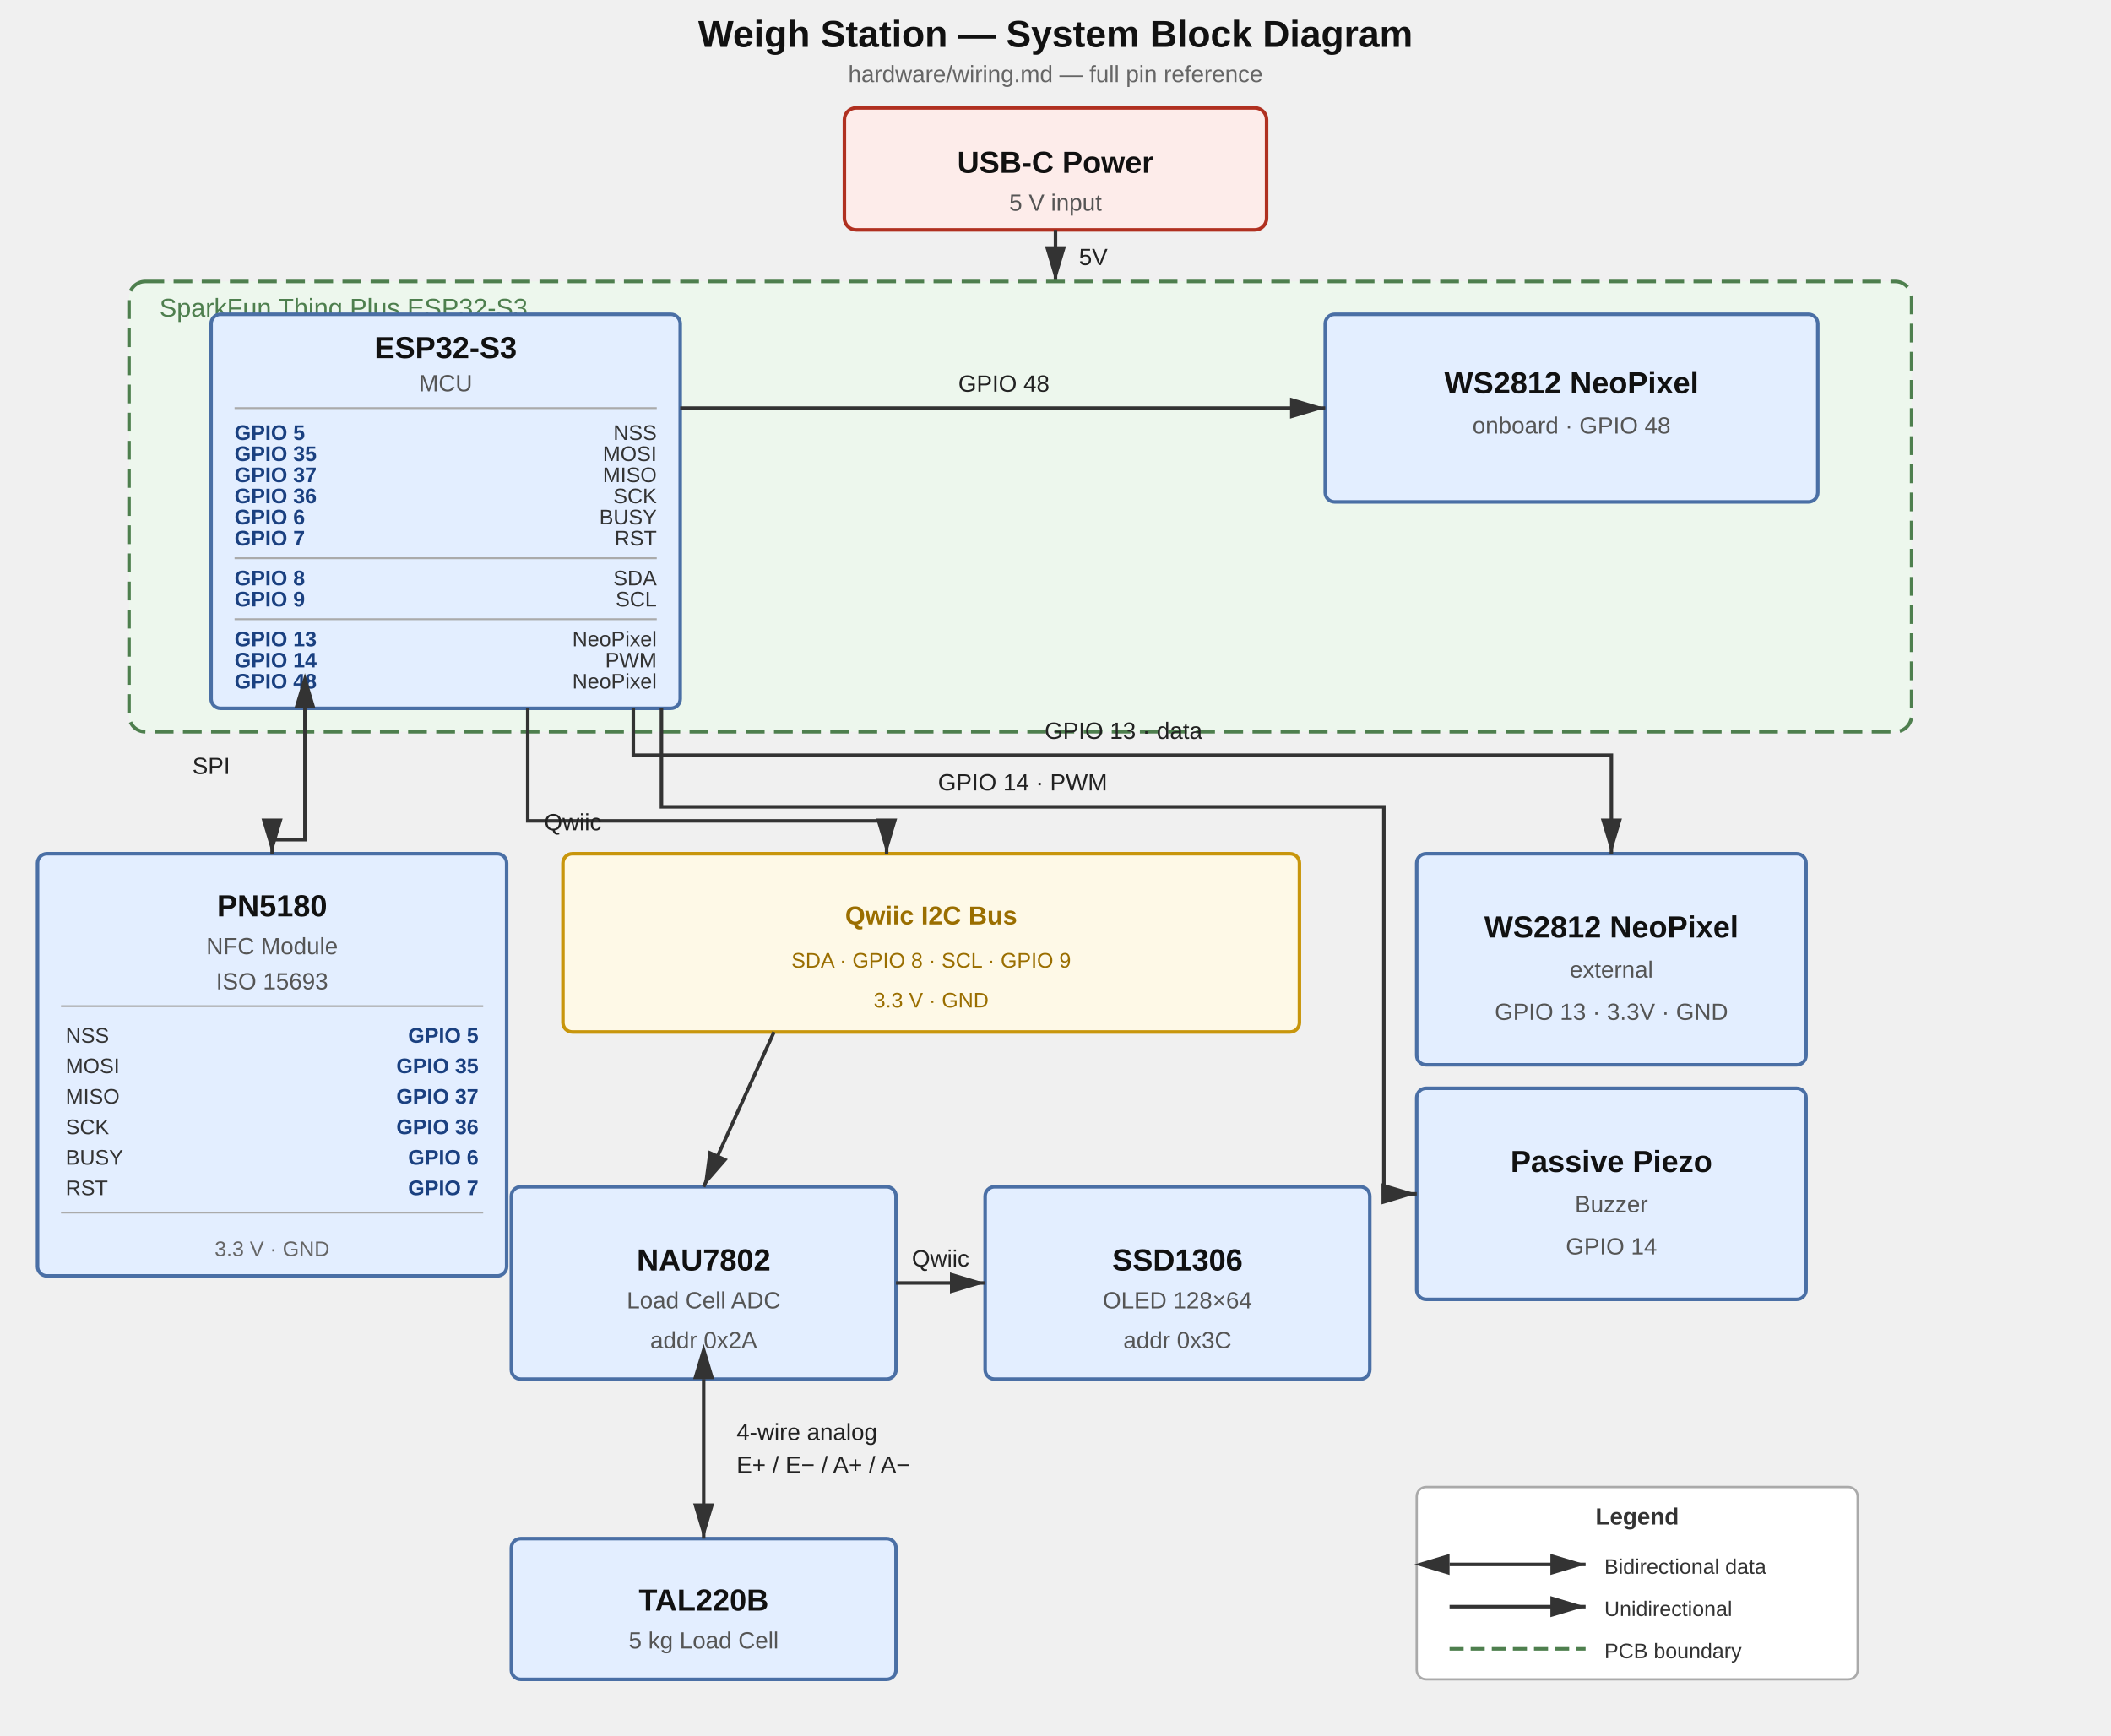
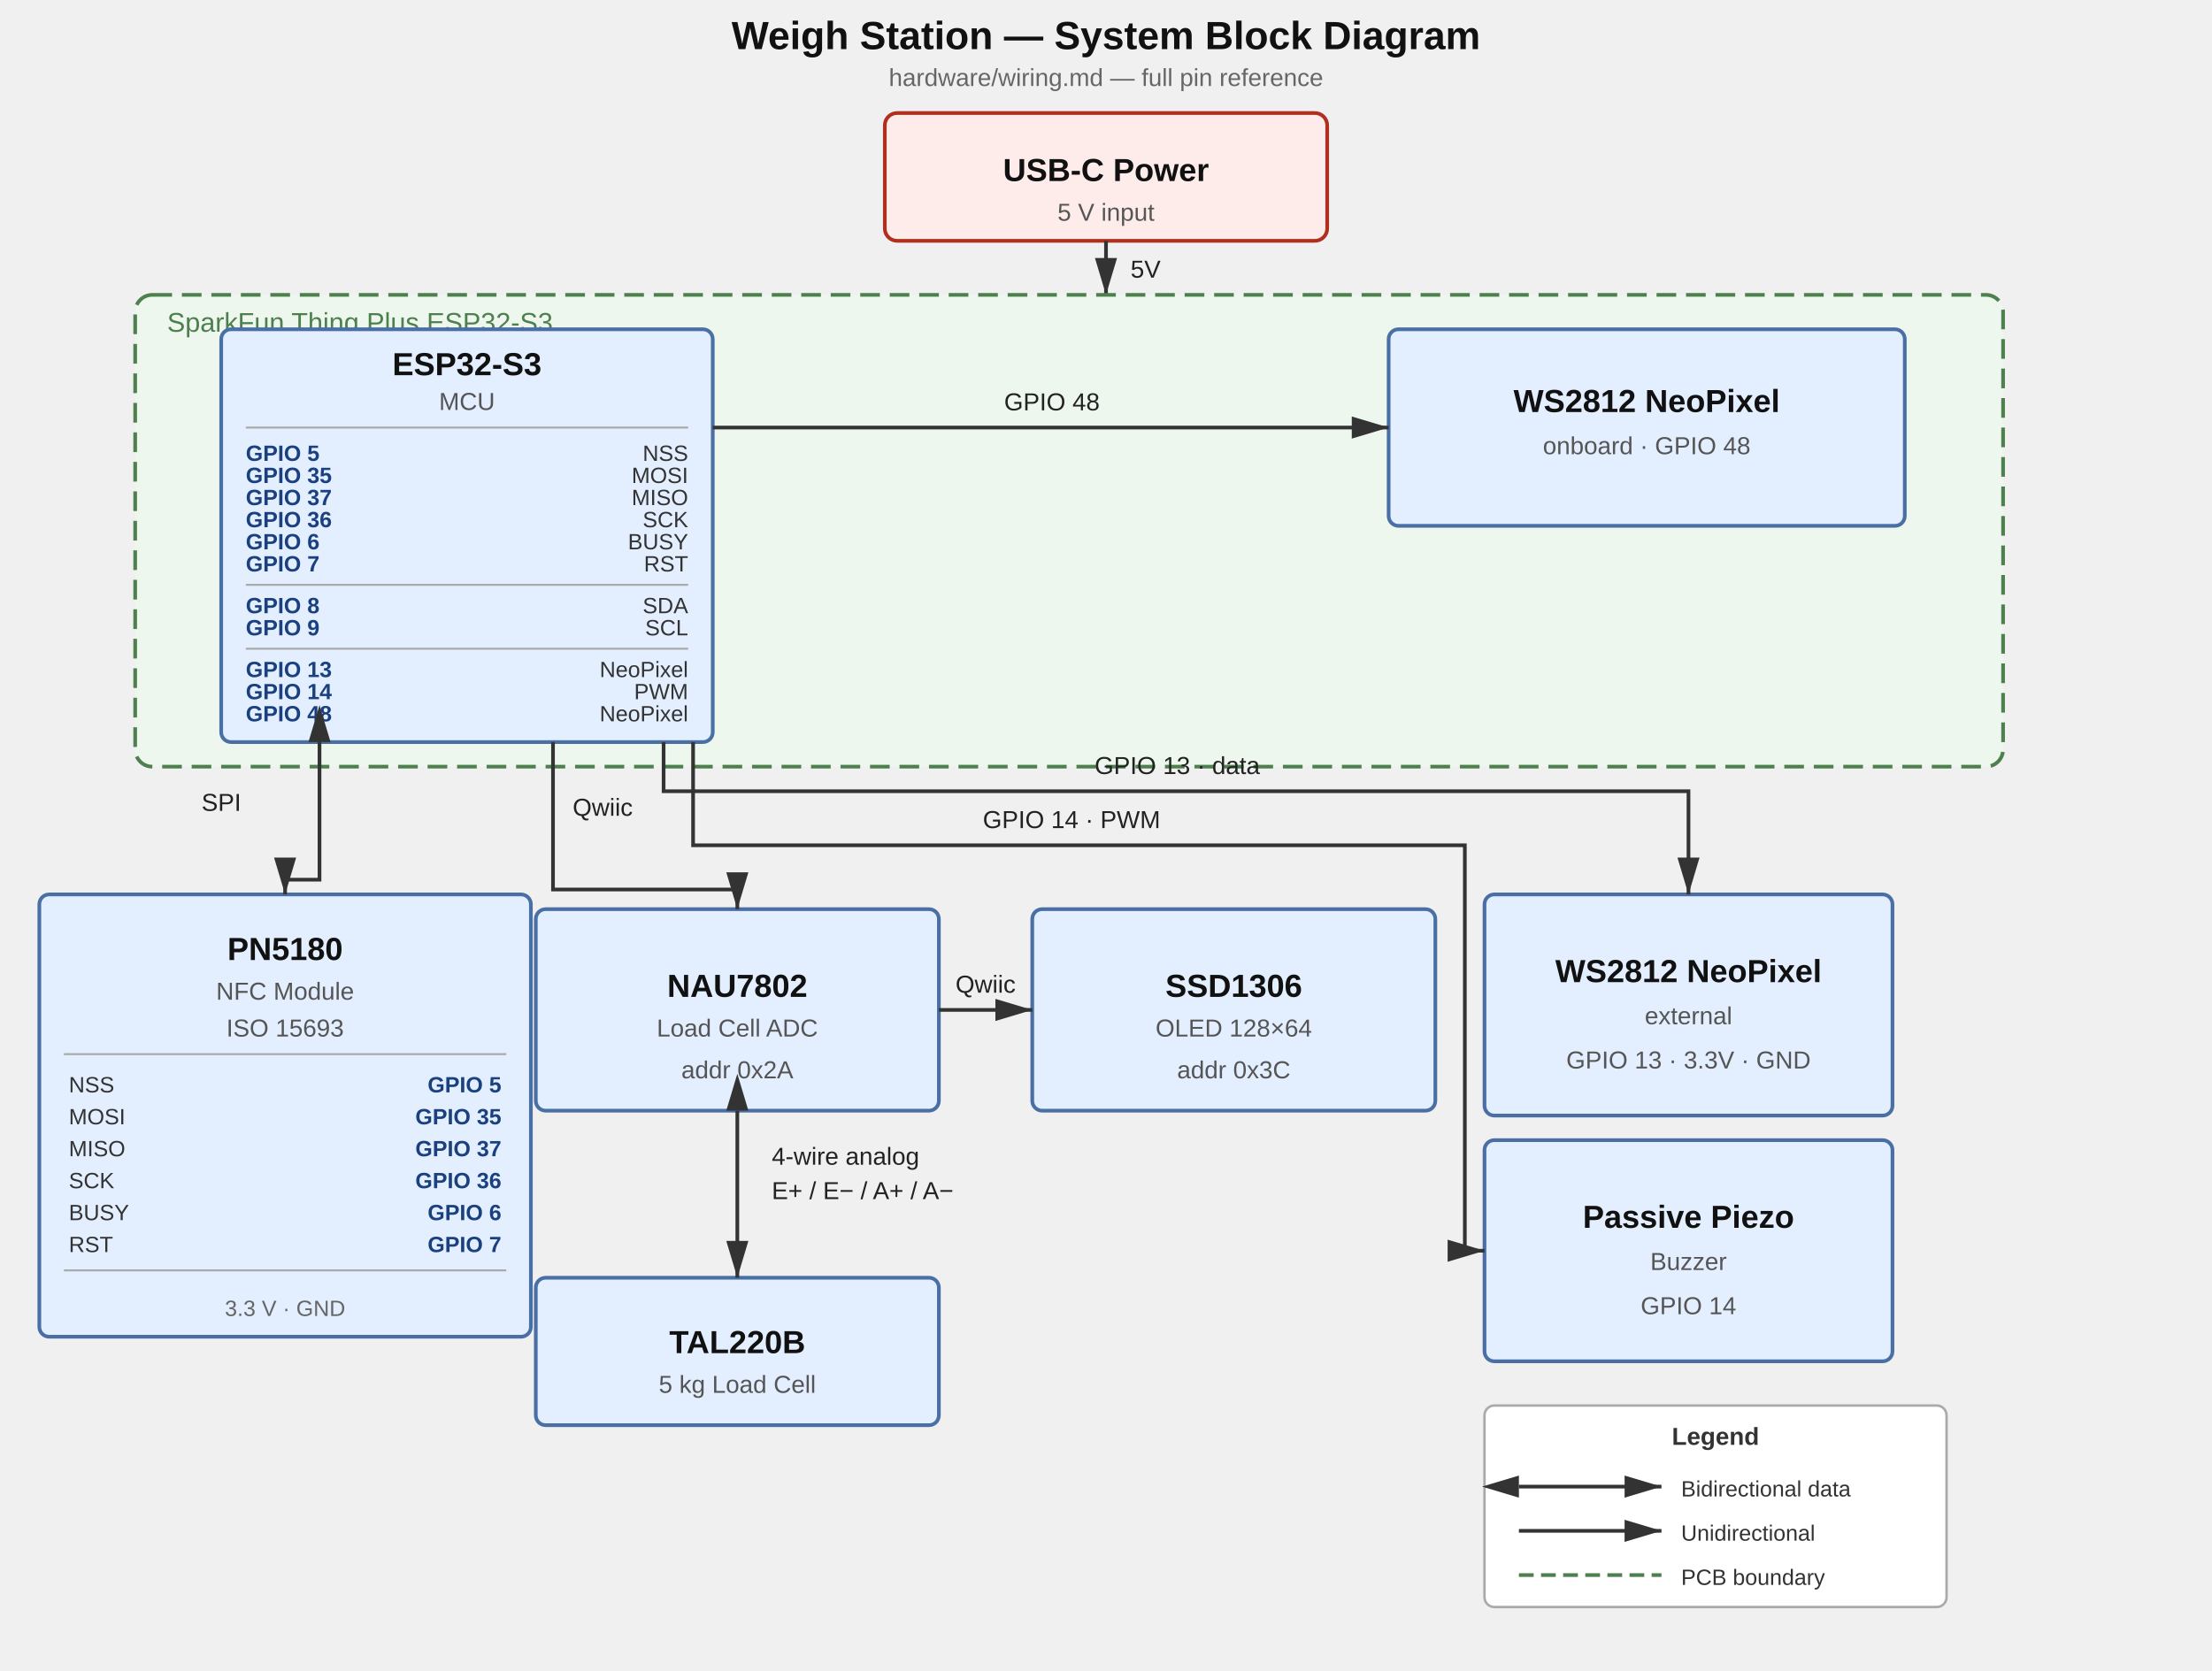
- <svg xmlns="http://www.w3.org/2000/svg" viewBox="0 0 900 740">
+ <svg xmlns="http://www.w3.org/2000/svg" viewBox="0 0 900 680">
  <defs>
    <marker id="ah" viewBox="0 0 10 6" markerWidth="10" markerHeight="6" refX="10" refY="3" orient="auto">
      <path d="M0,0 L10,3 L0,6 Z" fill="#333" />
    </marker>
    <marker id="ah0" viewBox="0 0 10 6" markerWidth="10" markerHeight="6" refX="0" refY="3" orient="auto-start-reverse">
      <path d="M0,0 L10,3 L0,6 Z" fill="#333" />
    </marker>
  </defs>
  <style>
  text { font-family: Arial, Helvetica, sans-serif; }
  .block  { fill: #e3eeff; stroke: #4a6fa5; stroke-width: 1.5; }
  .pwr    { fill: #fdecea; stroke: #b03020; stroke-width: 1.5; }
  .board  { fill: #edf7ed; stroke: #4e7f4e; stroke-width: 1.5; stroke-dasharray: 8,4; }
-   .bus    { fill: #fef9e7; stroke: #c8960c; stroke-width: 1.5; }
  .legend { fill: white;   stroke: #aaa;    stroke-width: 1; }
  .sep    { stroke: #aaa; stroke-width: 0.8; fill: none; }

  .w1  { stroke: #333; stroke-width: 1.5; fill: none; marker-end: url(#ah); }
  .w2  { stroke: #333; stroke-width: 1.5; fill: none;
          marker-end: url(#ah); marker-start: url(#ah0); }

  .t-page  { font-size: 16px; font-weight: bold; fill: #111; text-anchor: middle; }
  .t-sub   { font-size: 10px; fill: #666; text-anchor: middle; }
  .t-main  { font-size: 13px; font-weight: bold; fill: #111;
              text-anchor: middle; dominant-baseline: middle; }
  .t-sm    { font-size: 10px; fill: #555;
              text-anchor: middle; dominant-baseline: middle; }
  .t-board { font-size: 11px; fill: #4e7f4e; }
-   .t-bus   { font-size: 11px; font-weight: bold; fill: #9a6e00;
-               text-anchor: middle; dominant-baseline: middle; }
-   .t-bus2  { font-size:  9px; fill: #9a6e00;
-               text-anchor: middle; dominant-baseline: middle; }
  .t-wire  { font-size: 10px; fill: #222; }
  .t-wirec { font-size: 10px; fill: #222; text-anchor: middle; }
  .t-lgnd  { font-size:  9px; fill: #333; }
  .t-lgnd-h { font-size: 10px; font-weight: bold; fill: #333; text-anchor: middle; }
  .t-pin-l { font-size: 9px; fill: #333; text-anchor: start; dominant-baseline: middle; }
  .t-pin-r { font-size: 9px; fill: #1a4080; font-weight: bold;
              text-anchor: end; dominant-baseline: middle; }
  .t-pin-c { font-size: 9px; fill: #666; text-anchor: middle; dominant-baseline: middle; }
  .t-gpio  { font-size: 9px; fill: #1a4080; font-weight: bold;
              text-anchor: start; dominant-baseline: middle; }
  .t-sig   { font-size: 9px; fill: #333;
              text-anchor: end; dominant-baseline: middle; }
</style>
  <text x="450" y="20" class="t-page">Weigh Station — System Block Diagram</text>
  <text x="450" y="35" class="t-sub">hardware/wiring.md — full pin reference</text>
  <rect x="360" y="46" width="180" height="52" rx="5" class="pwr" />
  <text x="450" y="70" class="t-main">USB-C Power</text>
  <text x="450" y="87" class="t-sm">5 V input</text>
  <line x1="450" y1="98" x2="450" y2="120" class="w1" />
  <text x="460" y="113" class="t-wire">5V</text>
  <rect x="55" y="120" width="760" height="192" rx="7" class="board" />
  <text x="68" y="135" class="t-board">SparkFun Thing Plus ESP32-S3</text>
  <rect x="90" y="134" width="200" height="168" rx="4" class="block" />
  <text x="190" y="149" class="t-main">ESP32-S3</text>
  <text x="190" y="164" class="t-sm">MCU</text>
  <line x1="100" y1="174" x2="280" y2="174" class="sep" />
  <text x="100" y="185" class="t-gpio">GPIO 5</text>
  <text x="280" y="185" class="t-sig">NSS</text>
  <text x="100" y="194" class="t-gpio">GPIO 35</text>
  <text x="280" y="194" class="t-sig">MOSI</text>
  <text x="100" y="203" class="t-gpio">GPIO 37</text>
  <text x="280" y="203" class="t-sig">MISO</text>
  <text x="100" y="212" class="t-gpio">GPIO 36</text>
  <text x="280" y="212" class="t-sig">SCK</text>
  <text x="100" y="221" class="t-gpio">GPIO 6</text>
  <text x="280" y="221" class="t-sig">BUSY</text>
  <text x="100" y="230" class="t-gpio">GPIO 7</text>
  <text x="280" y="230" class="t-sig">RST</text>
  <line x1="100" y1="238" x2="280" y2="238" class="sep" />
  <text x="100" y="247" class="t-gpio">GPIO 8</text>
  <text x="280" y="247" class="t-sig">SDA</text>
  <text x="100" y="256" class="t-gpio">GPIO 9</text>
  <text x="280" y="256" class="t-sig">SCL</text>
  <line x1="100" y1="264" x2="280" y2="264" class="sep" />
  <text x="100" y="273" class="t-gpio">GPIO 13</text>
  <text x="280" y="273" class="t-sig">NeoPixel</text>
  <text x="100" y="282" class="t-gpio">GPIO 14</text>
  <text x="280" y="282" class="t-sig">PWM</text>
  <text x="100" y="291" class="t-gpio">GPIO 48</text>
  <text x="280" y="291" class="t-sig">NeoPixel</text>
  <rect x="565" y="134" width="210" height="80" rx="4" class="block" />
  <text x="670" y="164" class="t-main">WS2812 NeoPixel</text>
  <text x="670" y="182" class="t-sm">onboard · GPIO 48</text>
  <line x1="290" y1="174" x2="565" y2="174" class="w1" />
  <text x="428" y="167" class="t-wirec">GPIO 48</text>
  <rect x="16" y="364" width="200" height="180" rx="4" class="block" />
  <text x="116" y="387" class="t-main">PN5180</text>
  <text x="116" y="404" class="t-sm">NFC Module</text>
  <text x="116" y="419" class="t-sm">ISO 15693</text>
  <line x1="26" y1="429" x2="206" y2="429" class="sep" />
  <text x="28" y="442" class="t-pin-l">NSS</text>
  <text x="204" y="442" class="t-pin-r">GPIO 5</text>
  <text x="28" y="455" class="t-pin-l">MOSI</text>
  <text x="204" y="455" class="t-pin-r">GPIO 35</text>
  <text x="28" y="468" class="t-pin-l">MISO</text>
  <text x="204" y="468" class="t-pin-r">GPIO 37</text>
  <text x="28" y="481" class="t-pin-l">SCK</text>
  <text x="204" y="481" class="t-pin-r">GPIO 36</text>
  <text x="28" y="494" class="t-pin-l">BUSY</text>
  <text x="204" y="494" class="t-pin-r">GPIO 6</text>
  <text x="28" y="507" class="t-pin-l">RST</text>
  <text x="204" y="507" class="t-pin-r">GPIO 7</text>
  <line x1="26" y1="517" x2="206" y2="517" class="sep" />
  <text x="116" y="533" class="t-pin-c">3.3 V · GND</text>
  <path d="M 130 302 L 130 358 L 116 358 L 116 364" class="w2" />
  <text x="82" y="330" class="t-wire">SPI</text>
-   <rect x="240" y="364" width="314" height="76" rx="4" class="bus" />
-   <text x="397" y="391" class="t-bus">Qwiic I2C Bus</text>
-   <text x="397" y="410" class="t-bus2">SDA · GPIO 8  ·  SCL · GPIO 9</text>
-   <text x="397" y="427" class="t-bus2">3.3 V · GND</text>
-   <path d="M 225 302 L 225 350 L 378 350 L 378 364" class="w1" />
-   <text x="232" y="354" class="t-wire">Qwiic</text>
+   <rect x="218" y="370" width="164" height="82" rx="4" class="block" />
+   <text x="300" y="402" class="t-main">NAU7802</text>
+   <text x="300" y="419" class="t-sm">Load Cell ADC</text>
+   <text x="300" y="436" class="t-sm">addr 0x2A</text>
+   <rect x="420" y="370" width="164" height="82" rx="4" class="block" />
+   <text x="502" y="402" class="t-main">SSD1306</text>
+   <text x="502" y="419" class="t-sm">OLED 128×64</text>
+   <text x="502" y="436" class="t-sm">addr 0x3C</text>
+   <path d="M 225 302 L 225 362 L 300 362 L 300 370" class="w1" />
+   <text x="233" y="332" class="t-wire">Qwiic</text>
+   <line x1="382" y1="411" x2="420" y2="411" class="w1" />
+   <text x="401" y="404" class="t-wirec">Qwiic</text>
  <rect x="604" y="364" width="166" height="90" rx="4" class="block" />
  <text x="687" y="396" class="t-main">WS2812 NeoPixel</text>
  <text x="687" y="414" class="t-sm">external</text>
  <text x="687" y="432" class="t-sm">GPIO 13 · 3.3V · GND</text>
  <path d="M 270 302 L 270 322 L 687 322 L 687 364" class="w1" />
  <text x="479" y="315" class="t-wirec">GPIO 13 · data</text>
  <rect x="604" y="464" width="166" height="90" rx="4" class="block" />
  <text x="687" y="496" class="t-main">Passive Piezo</text>
  <text x="687" y="514" class="t-sm">Buzzer</text>
  <text x="687" y="532" class="t-sm">GPIO 14</text>
-   <path d="M 282 302 L 282 344 L 590 344 L 590 509 L 604 509" class="w1" />
+   <path d="M 282 302 L 282 344 L 596 344 L 596 509 L 604 509" class="w1" />
  <text x="436" y="337" class="t-wirec">GPIO 14 · PWM</text>
-   <rect x="218" y="506" width="164" height="82" rx="4" class="block" />
-   <text x="300" y="538" class="t-main">NAU7802</text>
-   <text x="300" y="555" class="t-sm">Load Cell ADC</text>
-   <text x="300" y="572" class="t-sm">addr 0x2A</text>
-   <rect x="420" y="506" width="164" height="82" rx="4" class="block" />
-   <text x="502" y="538" class="t-main">SSD1306</text>
-   <text x="502" y="555" class="t-sm">OLED 128×64</text>
-   <text x="502" y="572" class="t-sm">addr 0x3C</text>
-   <line x1="330" y1="440" x2="300" y2="506" class="w1" />
-   <line x1="382" y1="547" x2="420" y2="547" class="w1" />
-   <text x="401" y="540" class="t-wirec">Qwiic</text>
-   <rect x="218" y="656" width="164" height="60" rx="4" class="block" />
-   <text x="300" y="683" class="t-main">TAL220B</text>
-   <text x="300" y="700" class="t-sm">5 kg Load Cell</text>
-   <line x1="300" y1="588" x2="300" y2="656" class="w2" />
-   <text x="314" y="614" class="t-wire">4-wire analog</text>
-   <text x="314" y="628" class="t-wire">E+ / E− / A+ / A−</text>
-   <rect x="604" y="634" width="188" height="82" rx="4" class="legend" />
-   <text x="698" y="650" class="t-lgnd-h">Legend</text>
-   <line x1="618" y1="667" x2="676" y2="667" style="stroke:#333;stroke-width:1.5;fill:none;marker-end:url(#ah);marker-start:url(#ah0);" />
-   <text x="684" y="671" class="t-lgnd">Bidirectional data</text>
-   <line x1="618" y1="685" x2="676" y2="685" style="stroke:#333;stroke-width:1.5;fill:none;marker-end:url(#ah);" />
-   <text x="684" y="689" class="t-lgnd">Unidirectional</text>
-   <line x1="618" y1="703" x2="676" y2="703" style="stroke:#4e7f4e;stroke-width:1.5;stroke-dasharray:6,3;fill:none;" />
-   <text x="684" y="707" class="t-lgnd">PCB boundary</text>
+   <rect x="218" y="520" width="164" height="60" rx="4" class="block" />
+   <text x="300" y="547" class="t-main">TAL220B</text>
+   <text x="300" y="564" class="t-sm">5 kg Load Cell</text>
+   <line x1="300" y1="452" x2="300" y2="520" class="w2" />
+   <text x="314" y="474" class="t-wire">4-wire analog</text>
+   <text x="314" y="488" class="t-wire">E+ / E− / A+ / A−</text>
+   <rect x="604" y="572" width="188" height="82" rx="4" class="legend" />
+   <text x="698" y="588" class="t-lgnd-h">Legend</text>
+   <line x1="618" y1="605" x2="676" y2="605" style="stroke:#333;stroke-width:1.5;fill:none;marker-end:url(#ah);marker-start:url(#ah0);" />
+   <text x="684" y="609" class="t-lgnd">Bidirectional data</text>
+   <line x1="618" y1="623" x2="676" y2="623" style="stroke:#333;stroke-width:1.5;fill:none;marker-end:url(#ah);" />
+   <text x="684" y="627" class="t-lgnd">Unidirectional</text>
+   <line x1="618" y1="641" x2="676" y2="641" style="stroke:#4e7f4e;stroke-width:1.5;stroke-dasharray:6,3;fill:none;" />
+   <text x="684" y="645" class="t-lgnd">PCB boundary</text>
</svg>
